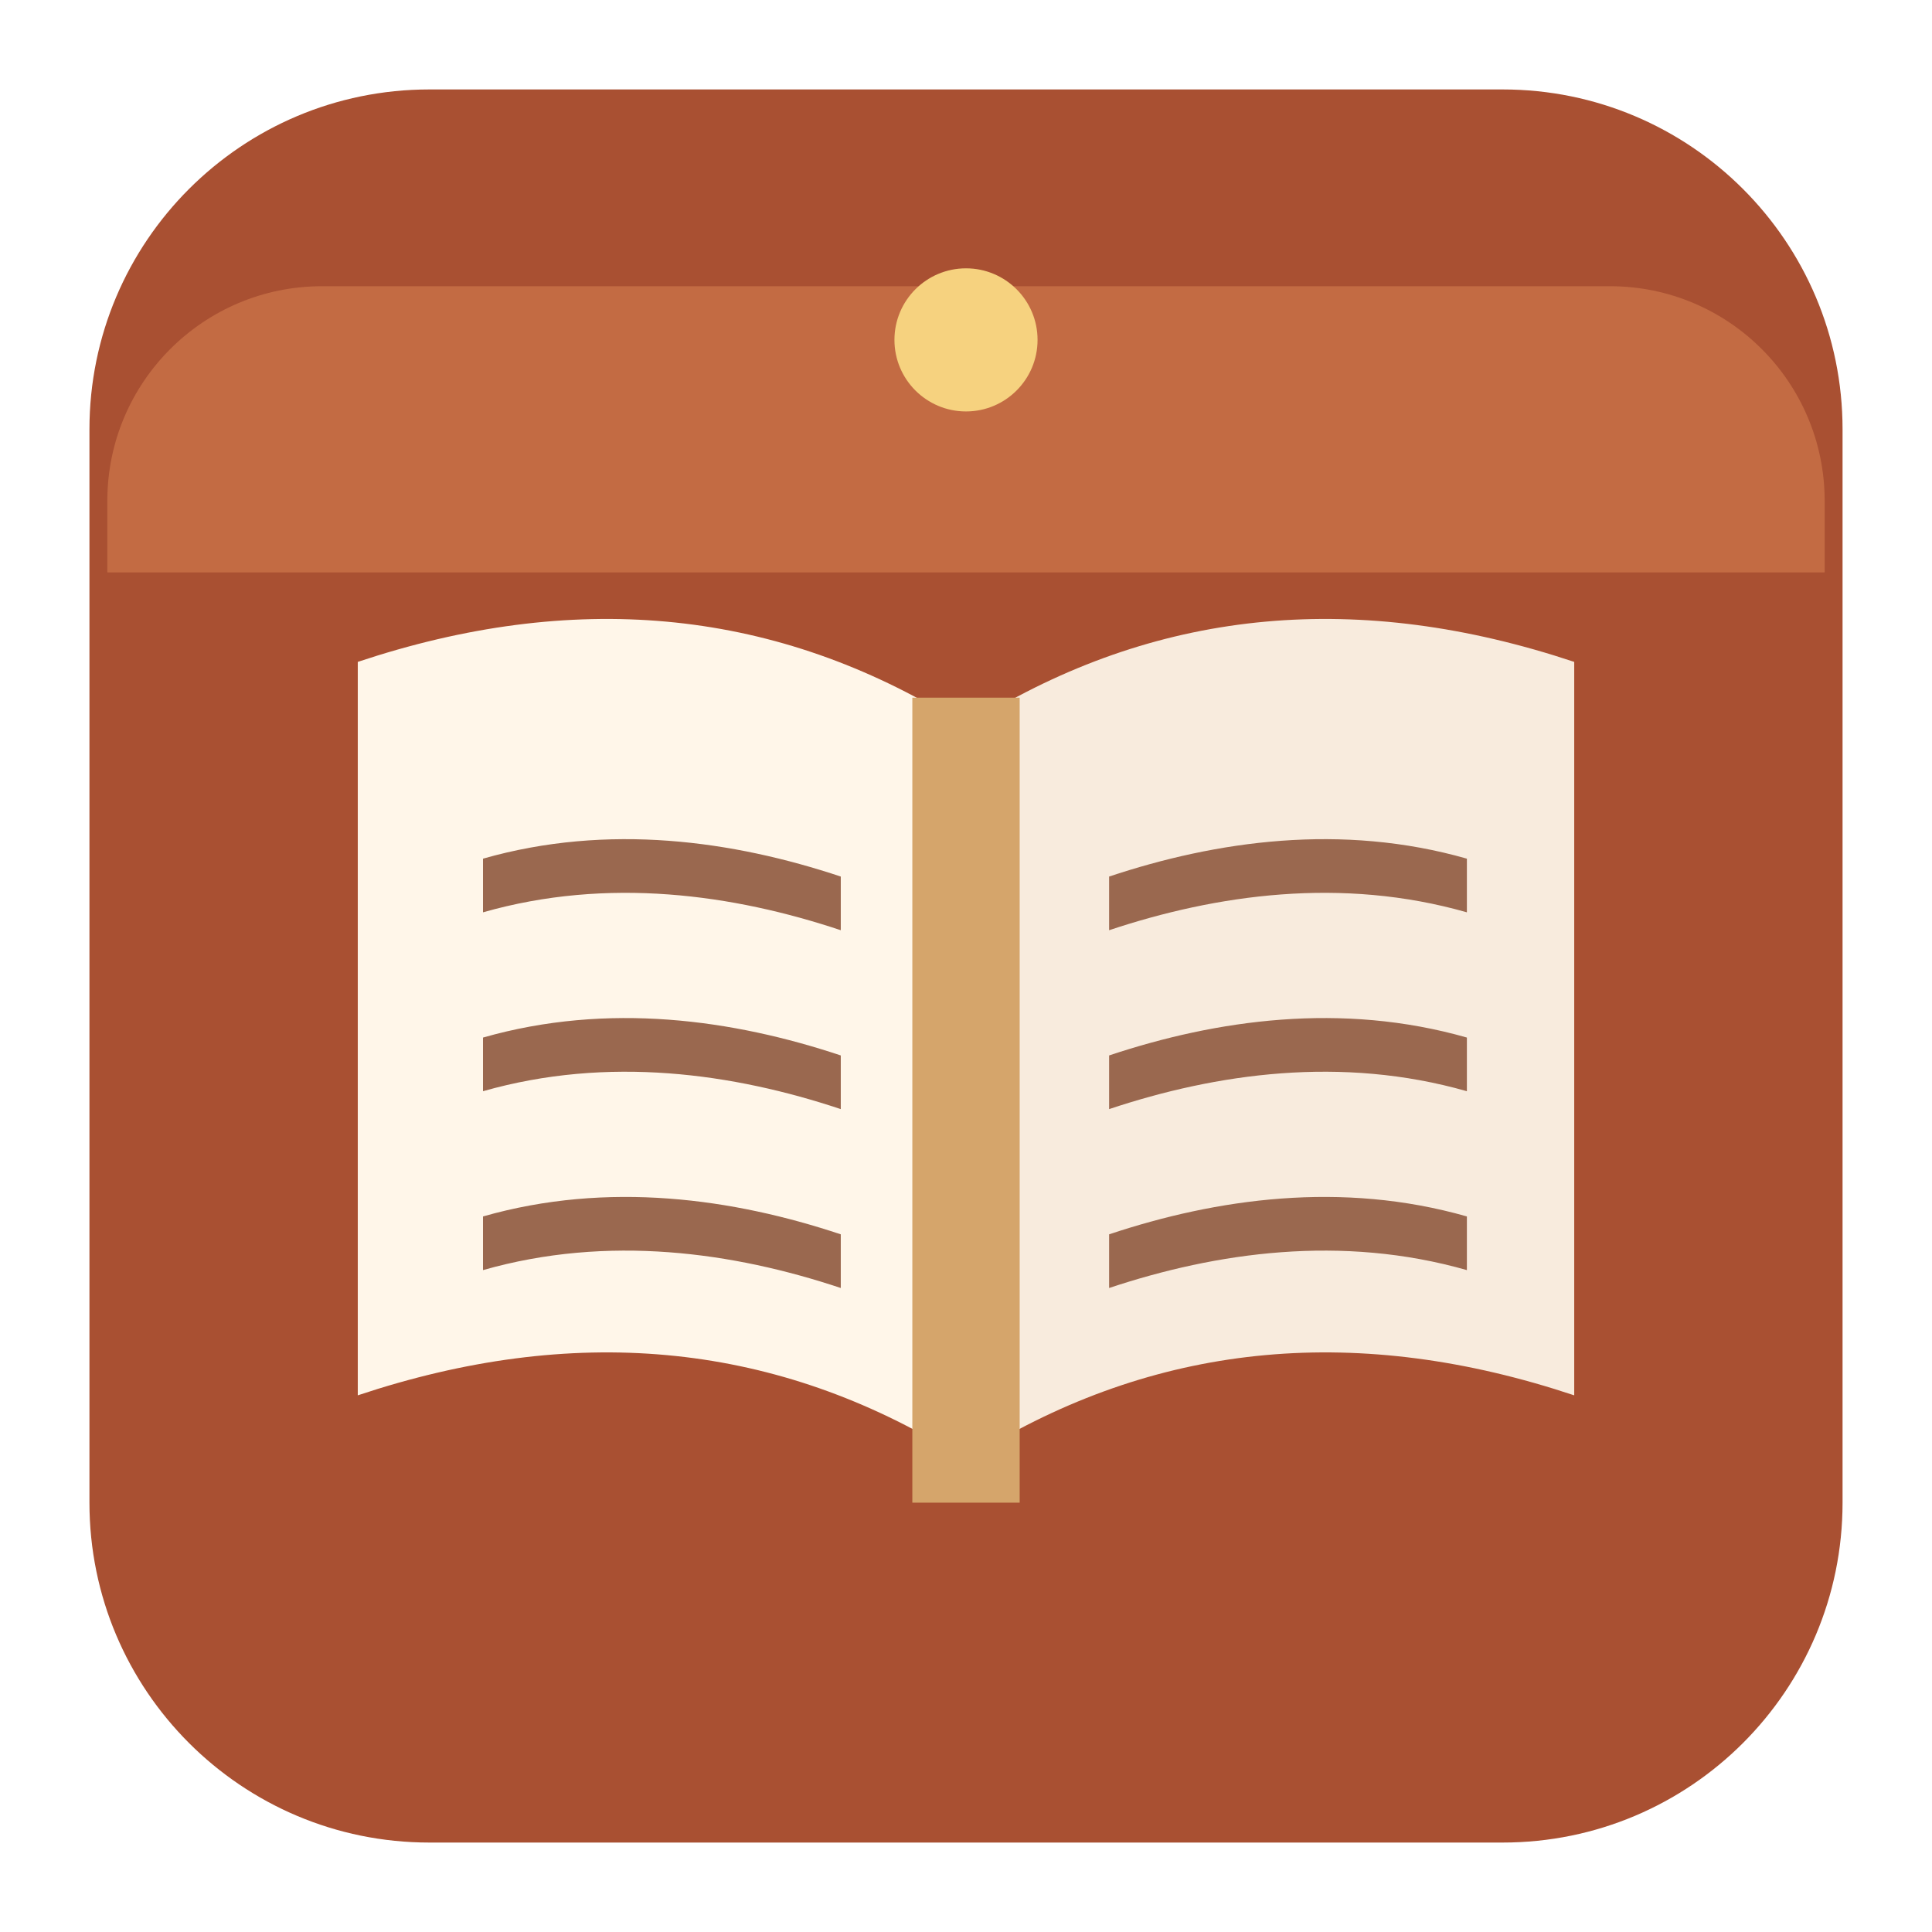
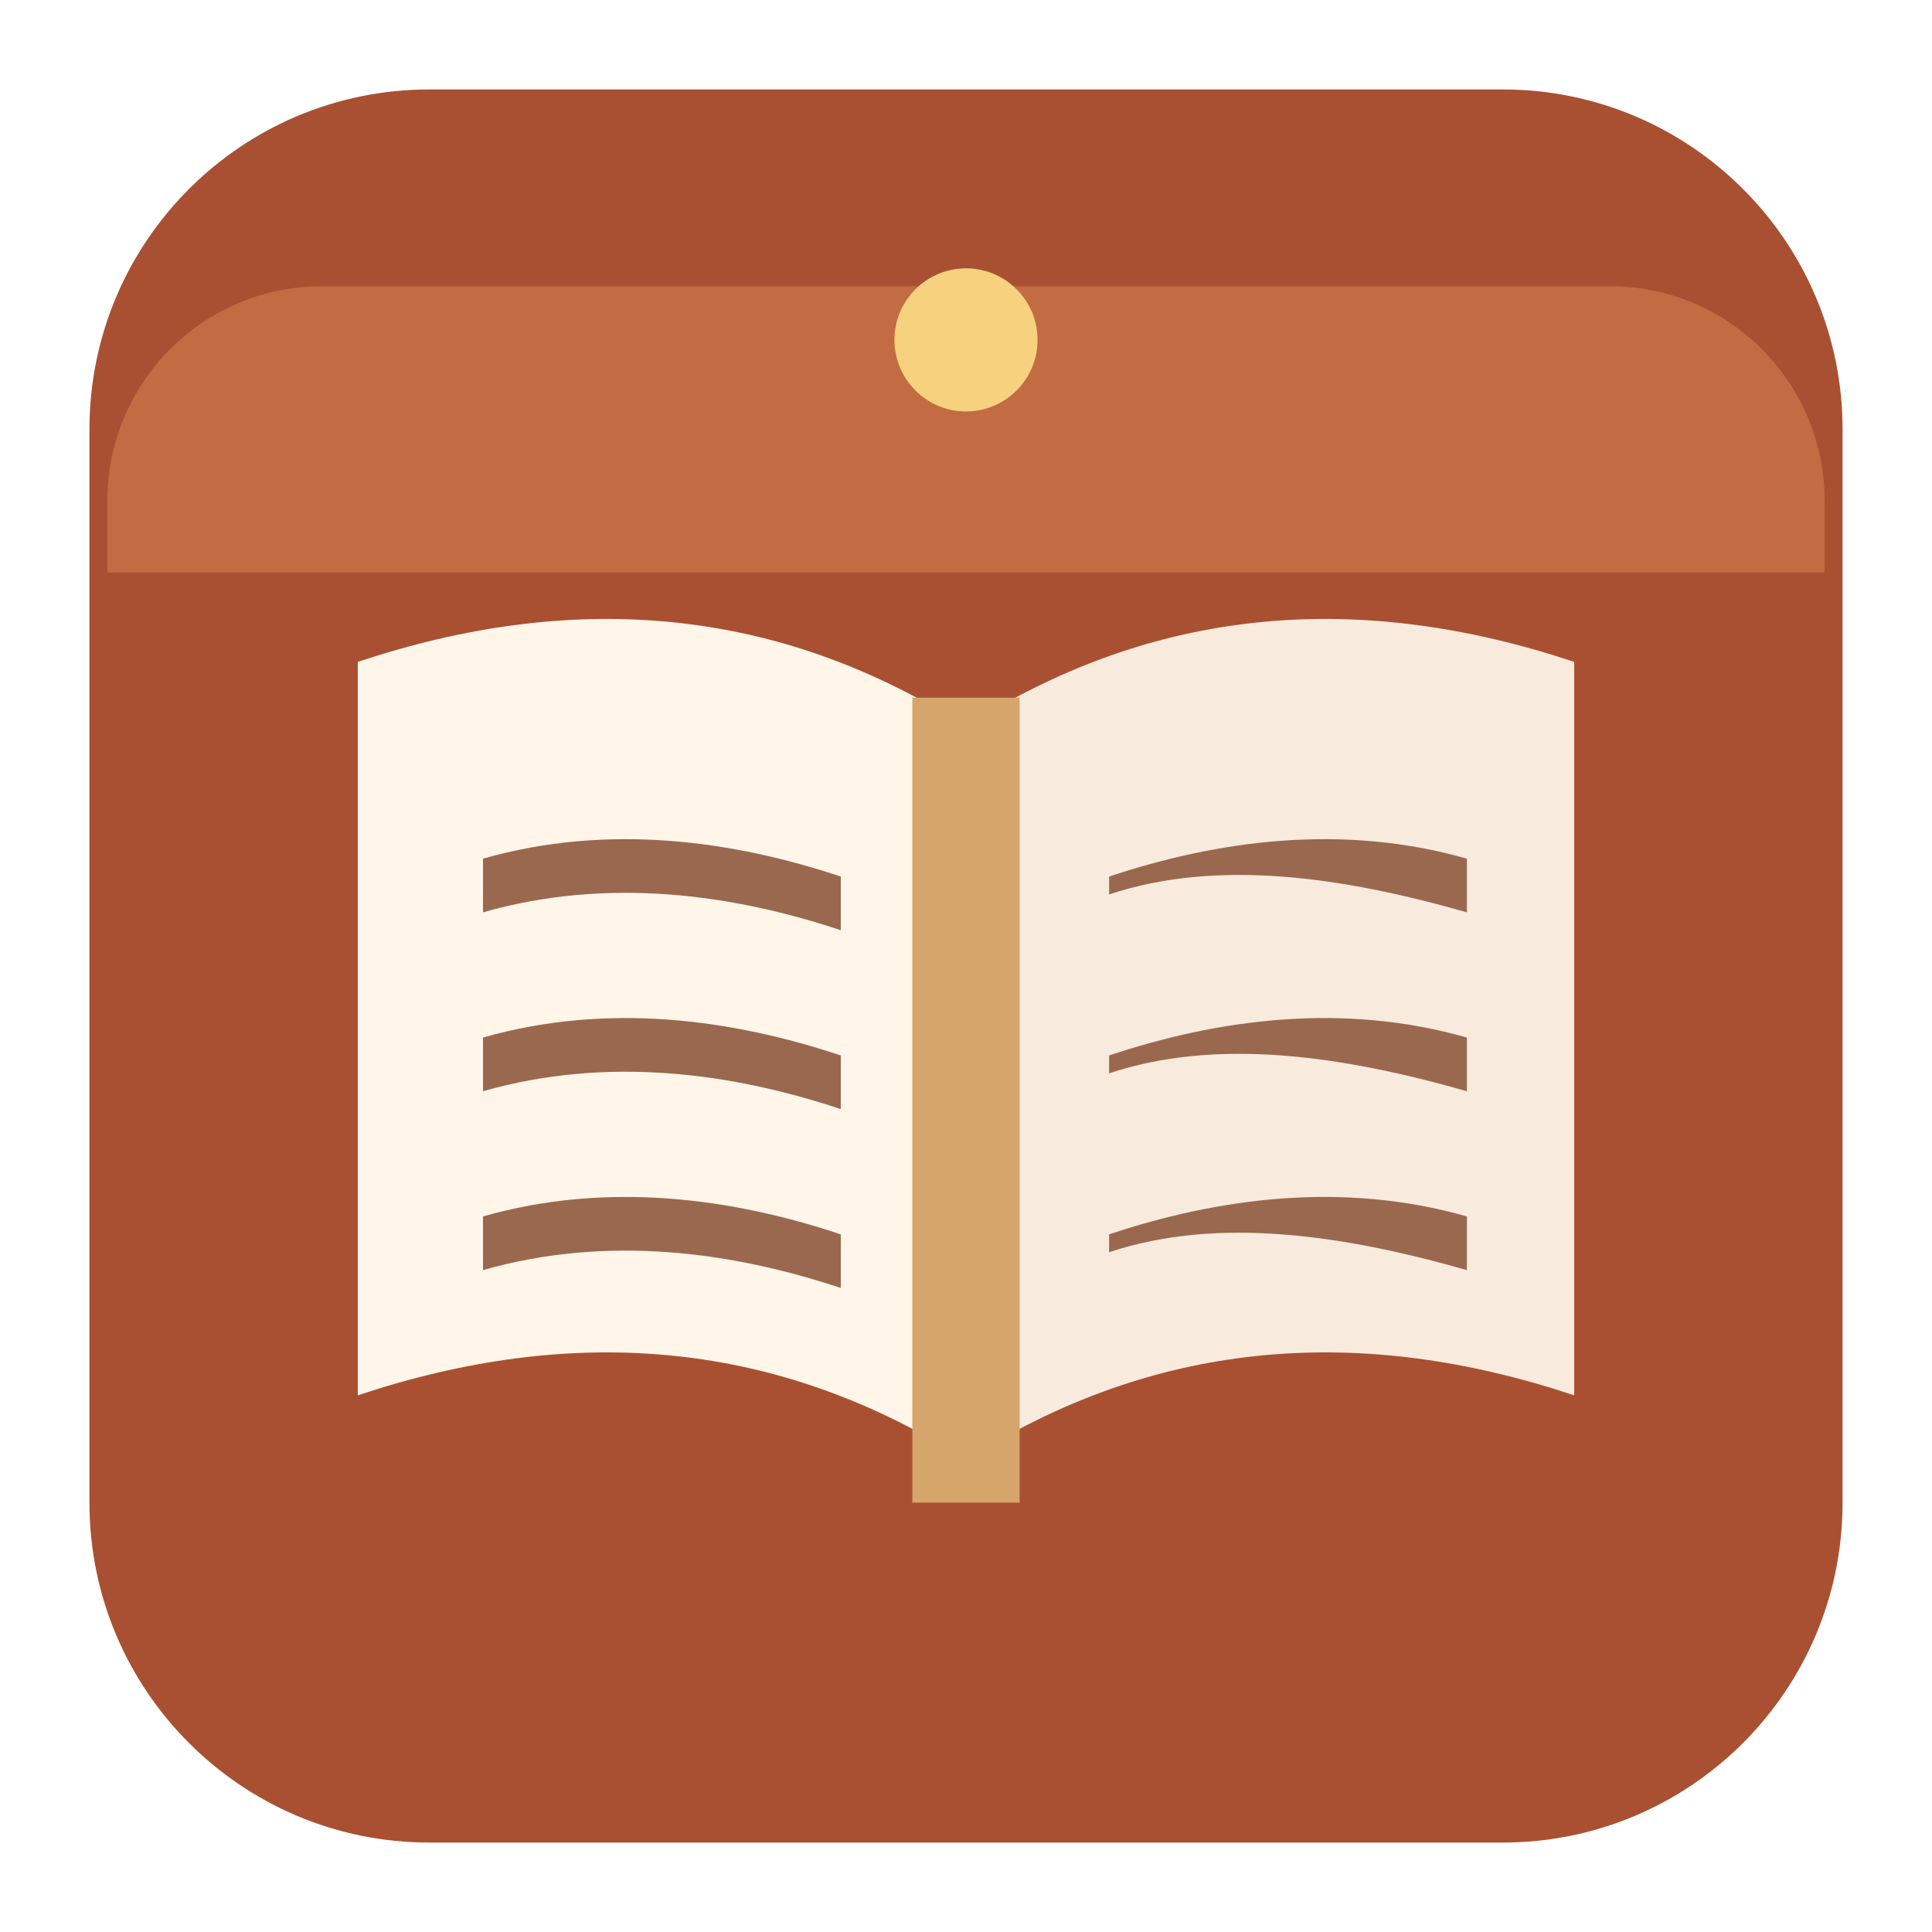
<svg xmlns="http://www.w3.org/2000/svg" viewBox="0 0 108 108">
-   <rect x="5" y="5" width="98" height="98" rx="19" fill="#A95032" />
-   <path fill="#C36B43" d="M18 16h72a12 12 0 0 1 12 12v4H6v-4a12 12 0 0 1 12-12Z" />
-   <path fill="#FFF6E9" d="M20 37c12-4 23-3 33 3v41c-10-6-21-7-33-3z" />
-   <path fill="#F8EBDD" d="M55 40c10-6 21-7 33-3v41c-12-4-23-3-33 3z" />
-   <path fill="#D5A56B" d="M51 39h6v45h-6z" />
-   <path fill="#9A684F" d="M27 48c7-2 14-1 20 1v3c-6-2-13-3-20-1zm0 10c7-2 14-1 20 1v3c-6-2-13-3-20-1zm0 10c7-2 14-1 20 1v3c-6-2-13-3-20-1zm35-19c6-2 13-3 20-1v3c-7-2-14-1-20 1zm0 10c6-2 13-3 20-1v3c-7-2-14-1-20 1zm0 10c6-2 13-3 20-1v3c-7-2-14-1-20 1z" />
-   <circle cx="54" cy="19" r="4" fill="#F6D27F" />
+   <path fill="#A95032" d="M24,5h60a19,19 0,0 1,19 19v60a19,19 0,0 1,-19 19h-60a19,19 0,0 1,-19 -19v-60a19,19 0 0 1,19 -19z" />
+   <path fill="#C36B43" d="M18,16h72a12,12 0,0 1,12 12v4h-96v-4a12,12 0 0 1,12 -12z" />
+   <path fill="#FFF6E9" d="M20,37c12,-4 23,-3 33,3v41c-10,-6 -21,-7 -33,-3z" />
+   <path fill="#F8EBDD" d="M55,40c10,-6 21,-7 33,-3v41c-12,-4 -23,-3 -33,3z" />
+   <path fill="#D5A56B" d="M51,39h6v45h-6z" />
+   <path fill="#9A684F" d="M27,48c7,-2 14,-1 20,1v3c-6,-2 -13,-3 -20,-1zM27,58c7,-2 14,-1 20,1v3c-6,-2 -13,-3 -20,-1zM27,68c7,-2 14,-1 20,1v3c-6,-2 -13,-3 -20,-1zM62,49c6,-2 13,-3 20,-1v3c-7,-2 -14,-3 -20,-1zM62,59c6,-2 13,-3 20,-1v3c-7,-2 -14,-3 -20,-1zM62,69c6,-2 13,-3 20,-1v3c-7,-2 -14,-3 -20,-1z" />
+   <path fill="#F6D27F" d="M58,19a4,4 0,1 1,-8 0a4,4 0,1 1,8 0" />
</svg>
